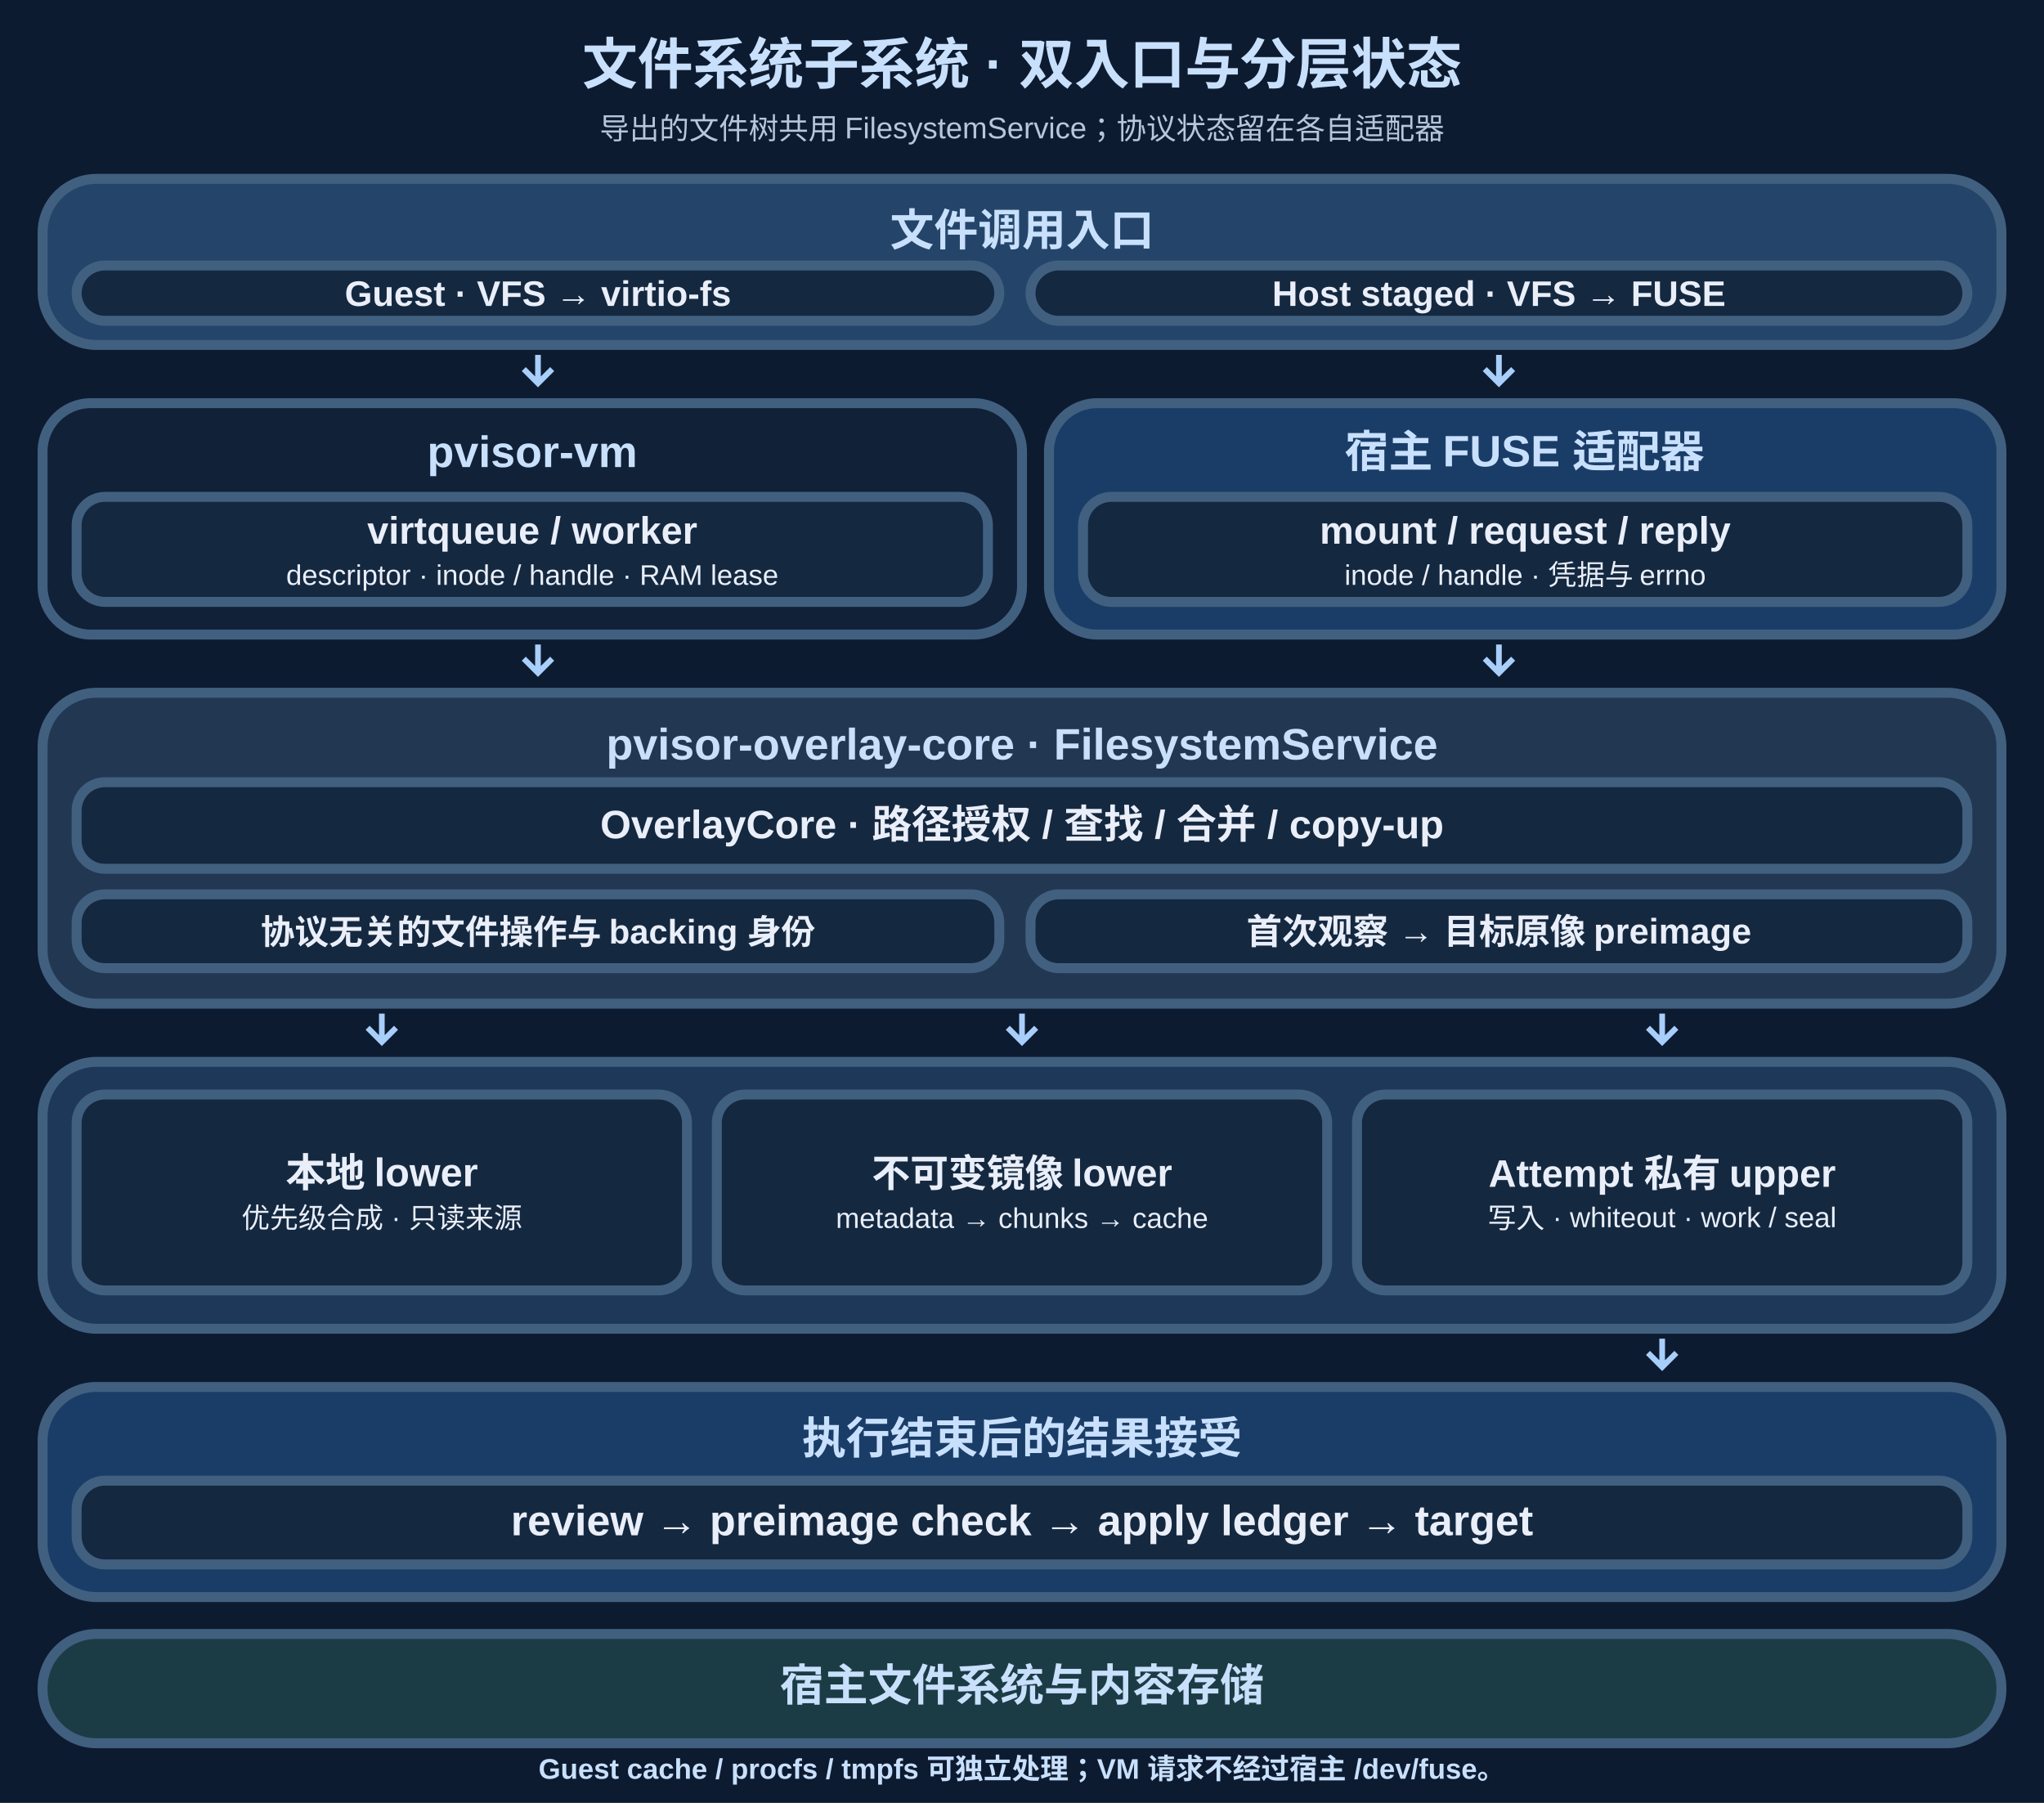
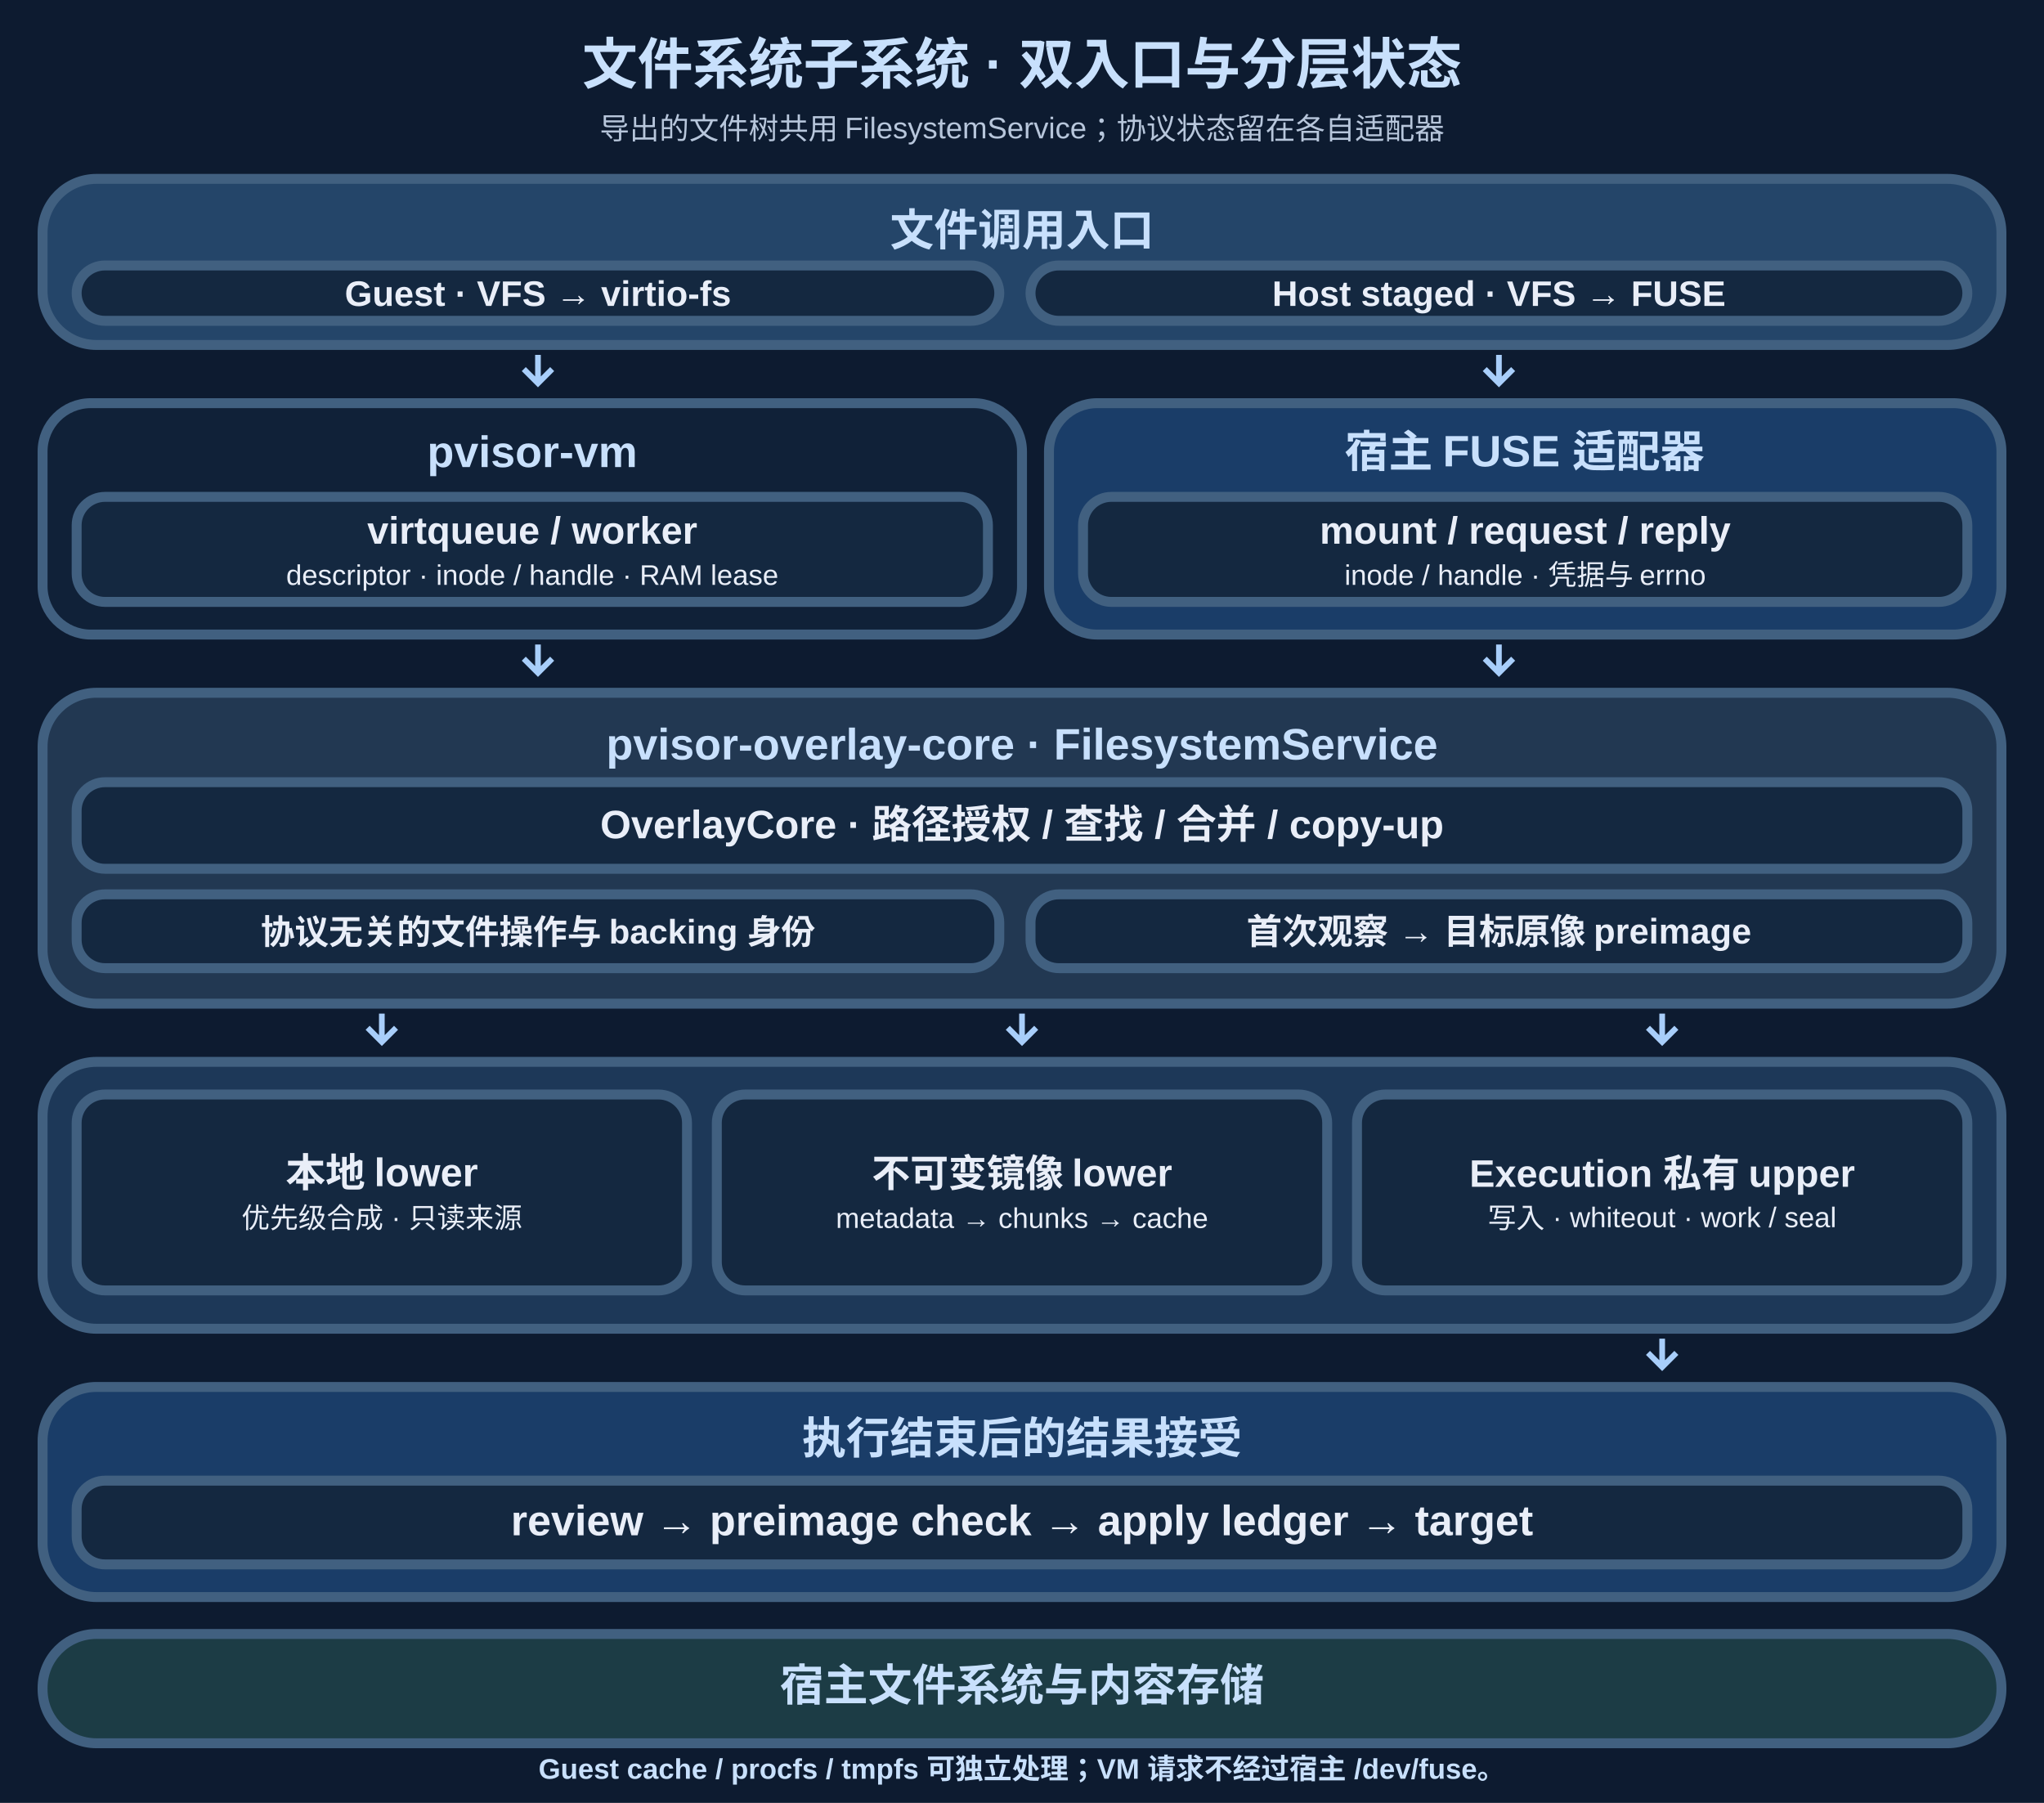
<svg xmlns="http://www.w3.org/2000/svg" width="1440" height="1270" viewBox="0 0 1440 1270" role="img" aria-labelledby="title desc">
  <rect width="1440" height="1270" fill="#0d1b30" />
  <g font-family="Arial,Helvetica,PingFang SC,Microsoft YaHei,sans-serif" text-anchor="middle">
    <text x="720" y="59" fill="#c8e0fc" font-size="39" font-weight="700">文件系统子系统 · 双入口与分层状态</text>
    <text x="720" y="98" fill="#b7c6db" font-size="21" font-weight="500">导出的文件树共用 FilesystemService；协议状态留在各自适配器</text>
    <rect x="30" y="126" width="1380" height="117" rx="38" fill="#244569" stroke="#416080" stroke-width="7" />
    <text x="720" y="173" fill="#c8e0fc" font-size="31" font-weight="700">文件调用入口</text>
    <rect x="54" y="187" width="650" height="39" rx="20" fill="#142840" stroke="#416080" stroke-width="7" />
    <text x="379.0" y="215.5" fill="#e9eef8" font-size="25" font-weight="700">Guest · VFS → virtio-fs</text>
    <rect x="726" y="187" width="660" height="39" rx="20" fill="#142840" stroke="#416080" stroke-width="7" />
    <text x="1056.0" y="215.5" fill="#e9eef8" font-size="25" font-weight="700">Host staged · VFS → FUSE</text>
    <path d="M379 250 v18 m-10 -8 l10 10 10 -10" stroke="#a8cefa" stroke-width="4" fill="none" />
    <path d="M1056 250 v18 m-10 -8 l10 10 10 -10" stroke="#a8cefa" stroke-width="4" fill="none" />
    <rect x="30" y="284" width="690" height="163" rx="34" fill="#102138" stroke="#416080" stroke-width="7" />
    <text x="375" y="329" fill="#c8e0fc" font-size="31" font-weight="700">pvisor-vm</text>
    <rect x="54" y="350" width="642" height="74" rx="20" fill="#142840" stroke="#416080" stroke-width="7" />
    <text x="375.0" y="383.0" fill="#e9eef8" font-size="27" font-weight="700">virtqueue / worker</text>
    <text x="375.0" y="412.0" fill="#e9eef8" font-size="20" font-weight="500">descriptor · inode / handle · RAM lease</text>
    <rect x="739" y="284" width="671" height="163" rx="34" fill="#1a3d68" stroke="#416080" stroke-width="7" />
    <text x="1074" y="329" fill="#c8e0fc" font-size="31" font-weight="700">宿主 FUSE 适配器</text>
    <rect x="763" y="350" width="623" height="74" rx="20" fill="#142840" stroke="#416080" stroke-width="7" />
    <text x="1074.5" y="383.0" fill="#e9eef8" font-size="27" font-weight="700">mount / request / reply</text>
    <text x="1074.5" y="412.0" fill="#e9eef8" font-size="20" font-weight="500">inode / handle · 凭据与 errno</text>
    <path d="M379 454 v18 m-10 -8 l10 10 10 -10" stroke="#a8cefa" stroke-width="4" fill="none" />
    <path d="M1056 454 v18 m-10 -8 l10 10 10 -10" stroke="#a8cefa" stroke-width="4" fill="none" />
    <rect x="30" y="488" width="1380" height="219" rx="38" fill="#223852" stroke="#416080" stroke-width="7" />
    <text x="720" y="535" fill="#c8e0fc" font-size="31" font-weight="700">pvisor-overlay-core · FilesystemService</text>
    <rect x="54" y="551" width="1332" height="61" rx="20" fill="#142840" stroke="#416080" stroke-width="7" />
    <text x="720.0" y="590.5" fill="#e9eef8" font-size="28" font-weight="700">OverlayCore · 路径授权 / 查找 / 合并 / copy-up</text>
    <rect x="54" y="630" width="650" height="52" rx="20" fill="#142840" stroke="#416080" stroke-width="7" />
    <text x="379.0" y="665.0" fill="#e9eef8" font-size="24" font-weight="700">协议无关的文件操作与 backing 身份</text>
    <rect x="726" y="630" width="660" height="52" rx="20" fill="#142840" stroke="#416080" stroke-width="7" />
    <text x="1056.0" y="665.0" fill="#e9eef8" font-size="25" font-weight="700">首次观察 → 目标原像 preimage</text>
    <path d="M269 714 v18 m-10 -8 l10 10 10 -10" stroke="#a8cefa" stroke-width="4" fill="none" />
    <path d="M720 714 v18 m-10 -8 l10 10 10 -10" stroke="#a8cefa" stroke-width="4" fill="none" />
    <path d="M1171 714 v18 m-10 -8 l10 10 10 -10" stroke="#a8cefa" stroke-width="4" fill="none" />
    <rect x="30" y="748" width="1380" height="188" rx="38" fill="#1d3858" stroke="#416080" stroke-width="7" />
    <rect x="54" y="771" width="430" height="138" rx="20" fill="#142840" stroke="#416080" stroke-width="7" />
    <text x="269.0" y="836.0" fill="#e9eef8" font-size="28" font-weight="700">本地 lower</text>
    <text x="269.0" y="865.0" fill="#e9eef8" font-size="20" font-weight="500">优先级合成 · 只读来源</text>
    <rect x="505" y="771" width="430" height="138" rx="20" fill="#142840" stroke="#416080" stroke-width="7" />
    <text x="720.0" y="836.0" fill="#e9eef8" font-size="27" font-weight="700">不可变镜像 lower</text>
    <text x="720.0" y="865.0" fill="#e9eef8" font-size="20" font-weight="500">metadata → chunks → cache</text>
    <rect x="956" y="771" width="430" height="138" rx="20" fill="#142840" stroke="#416080" stroke-width="7" />
-     <text x="1171.0" y="836.0" fill="#e9eef8" font-size="27" font-weight="700">Attempt 私有 upper</text>
+     <text x="1171.0" y="836.0" fill="#e9eef8" font-size="27" font-weight="700">Execution 私有 upper</text>
    <text x="1171.0" y="865.0" fill="#e9eef8" font-size="20" font-weight="500">写入 · whiteout · work / seal</text>
    <path d="M1171 943 v18 m-10 -8 l10 10 10 -10" stroke="#a8cefa" stroke-width="4" fill="none" />
    <rect x="30" y="977" width="1380" height="148" rx="38" fill="#1a3d68" stroke="#416080" stroke-width="7" />
    <text x="720" y="1024" fill="#c8e0fc" font-size="31" font-weight="700">执行结束后的结果接受</text>
    <rect x="54" y="1043" width="1332" height="59" rx="20" fill="#142840" stroke="#416080" stroke-width="7" />
    <text x="720.0" y="1081.5" fill="#e9eef8" font-size="30" font-weight="700">review → preimage check → apply ledger → target</text>
    <rect x="30" y="1151" width="1380" height="77" rx="38" fill="#1c3c45" stroke="#416080" stroke-width="7" />
    <text x="720" y="1198" fill="#c8e0fc" font-size="31" font-weight="700">宿主文件系统与内容存储</text>
    <text x="720" y="1253" fill="#c8e0fc" font-size="20" font-weight="700">Guest cache / procfs / tmpfs 可独立处理；VM 请求不经过宿主 /dev/fuse。</text>
  </g>
</svg>
